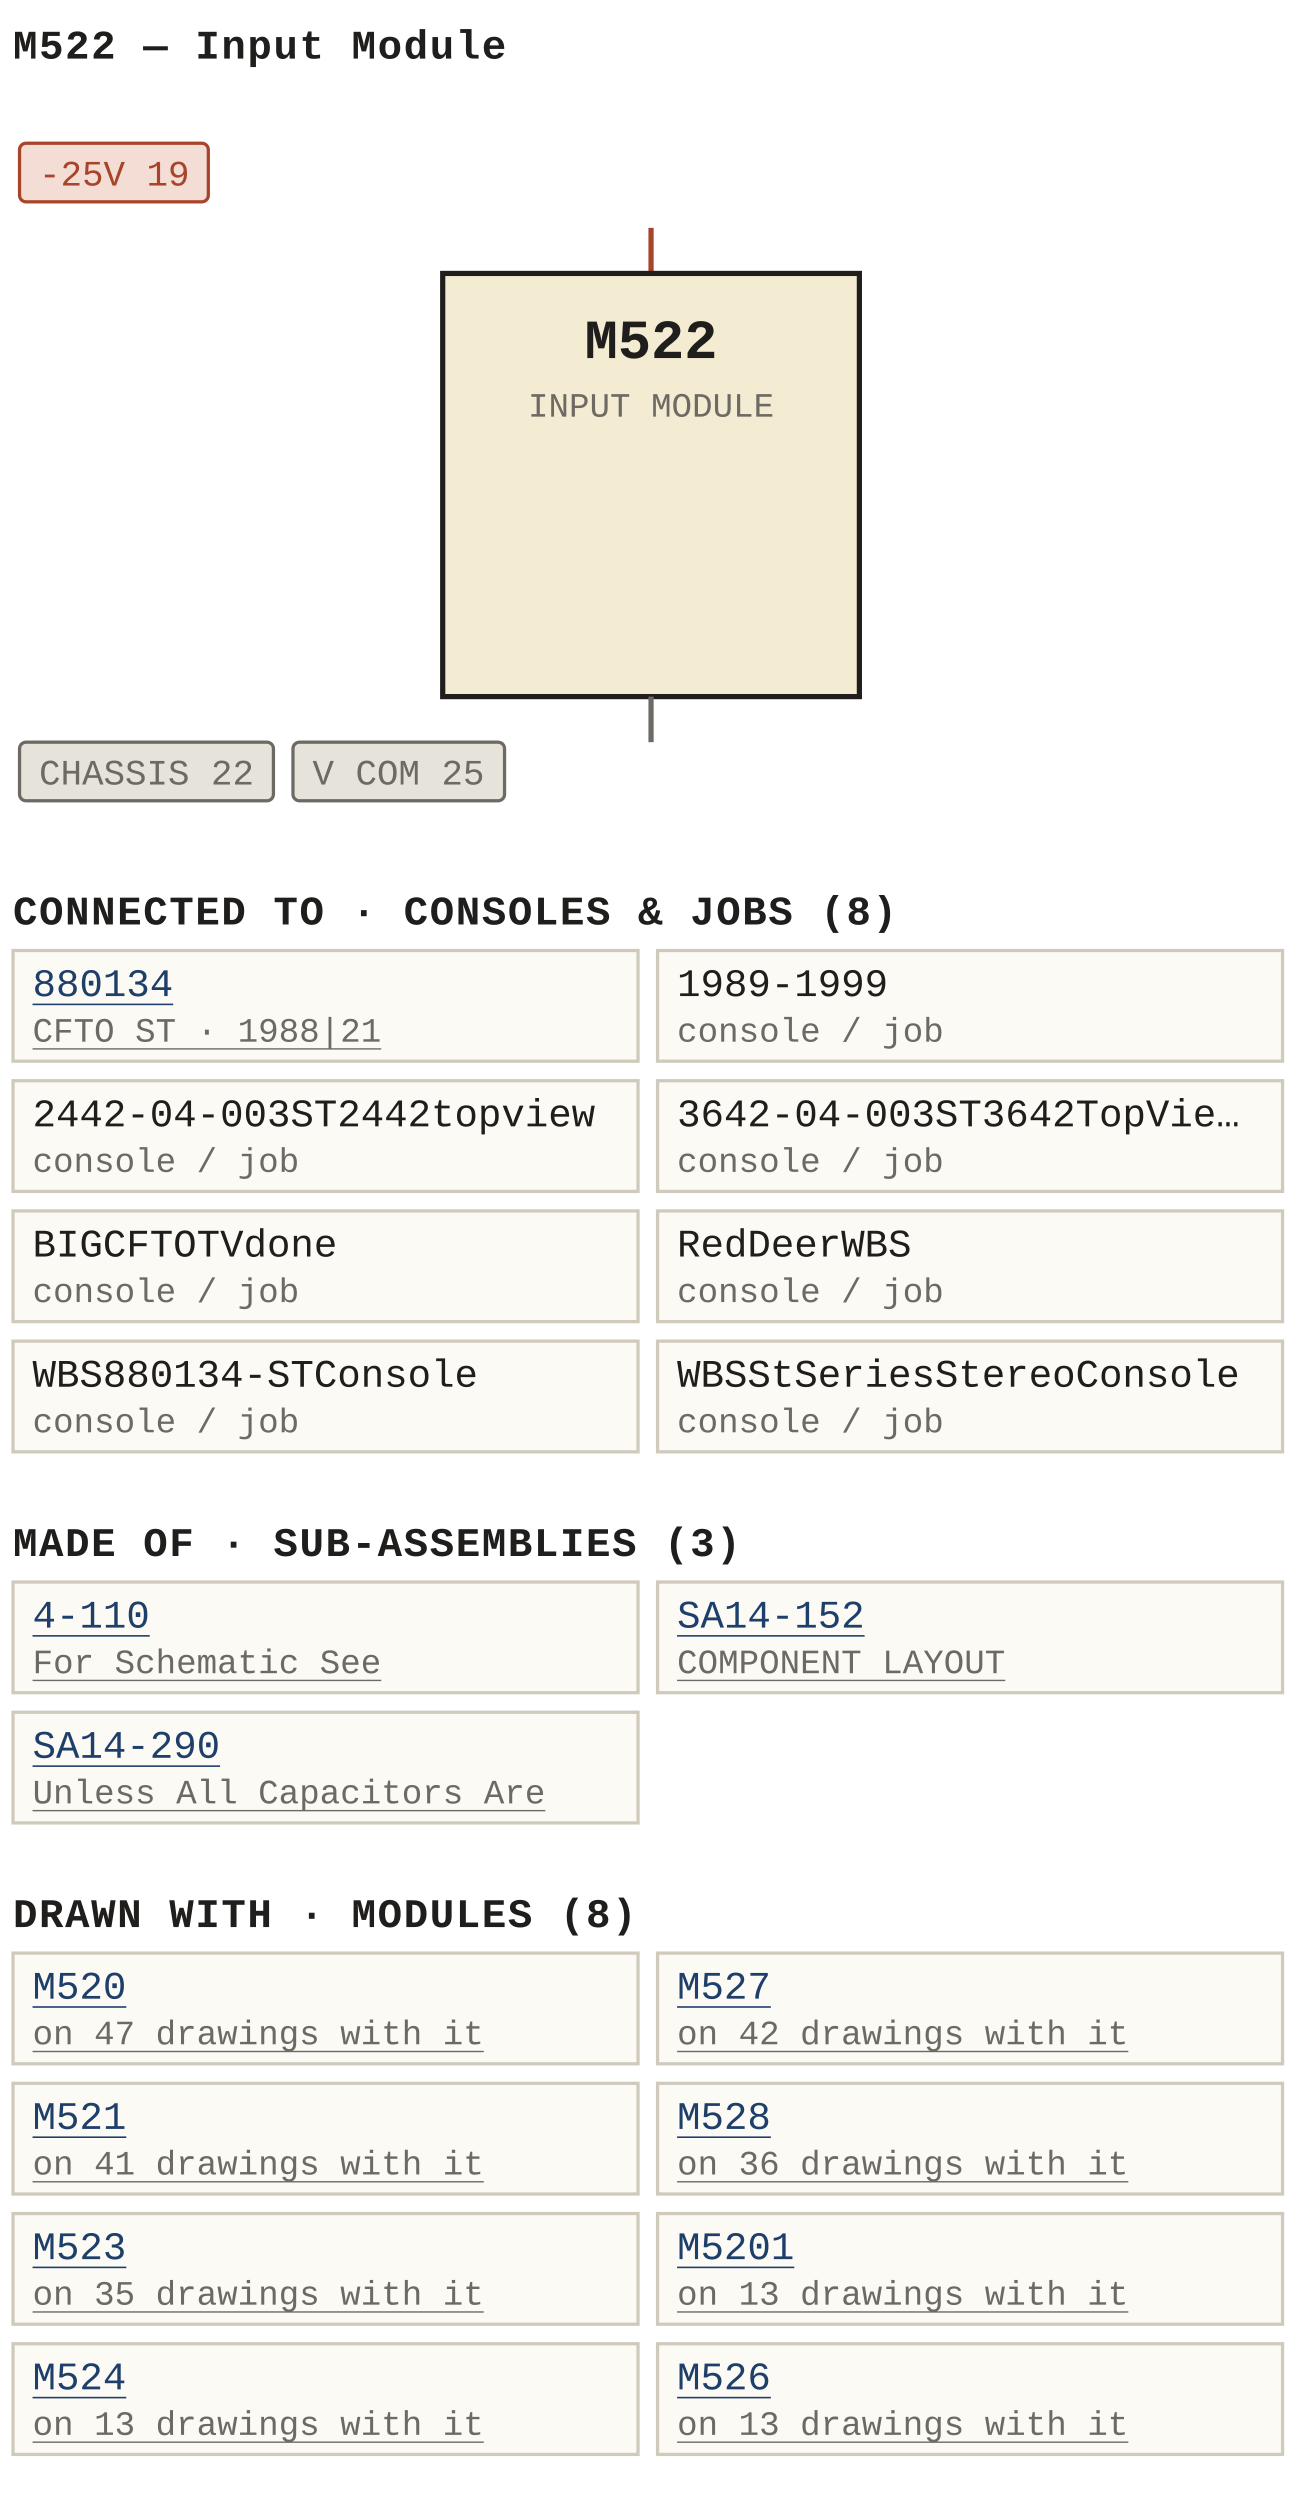
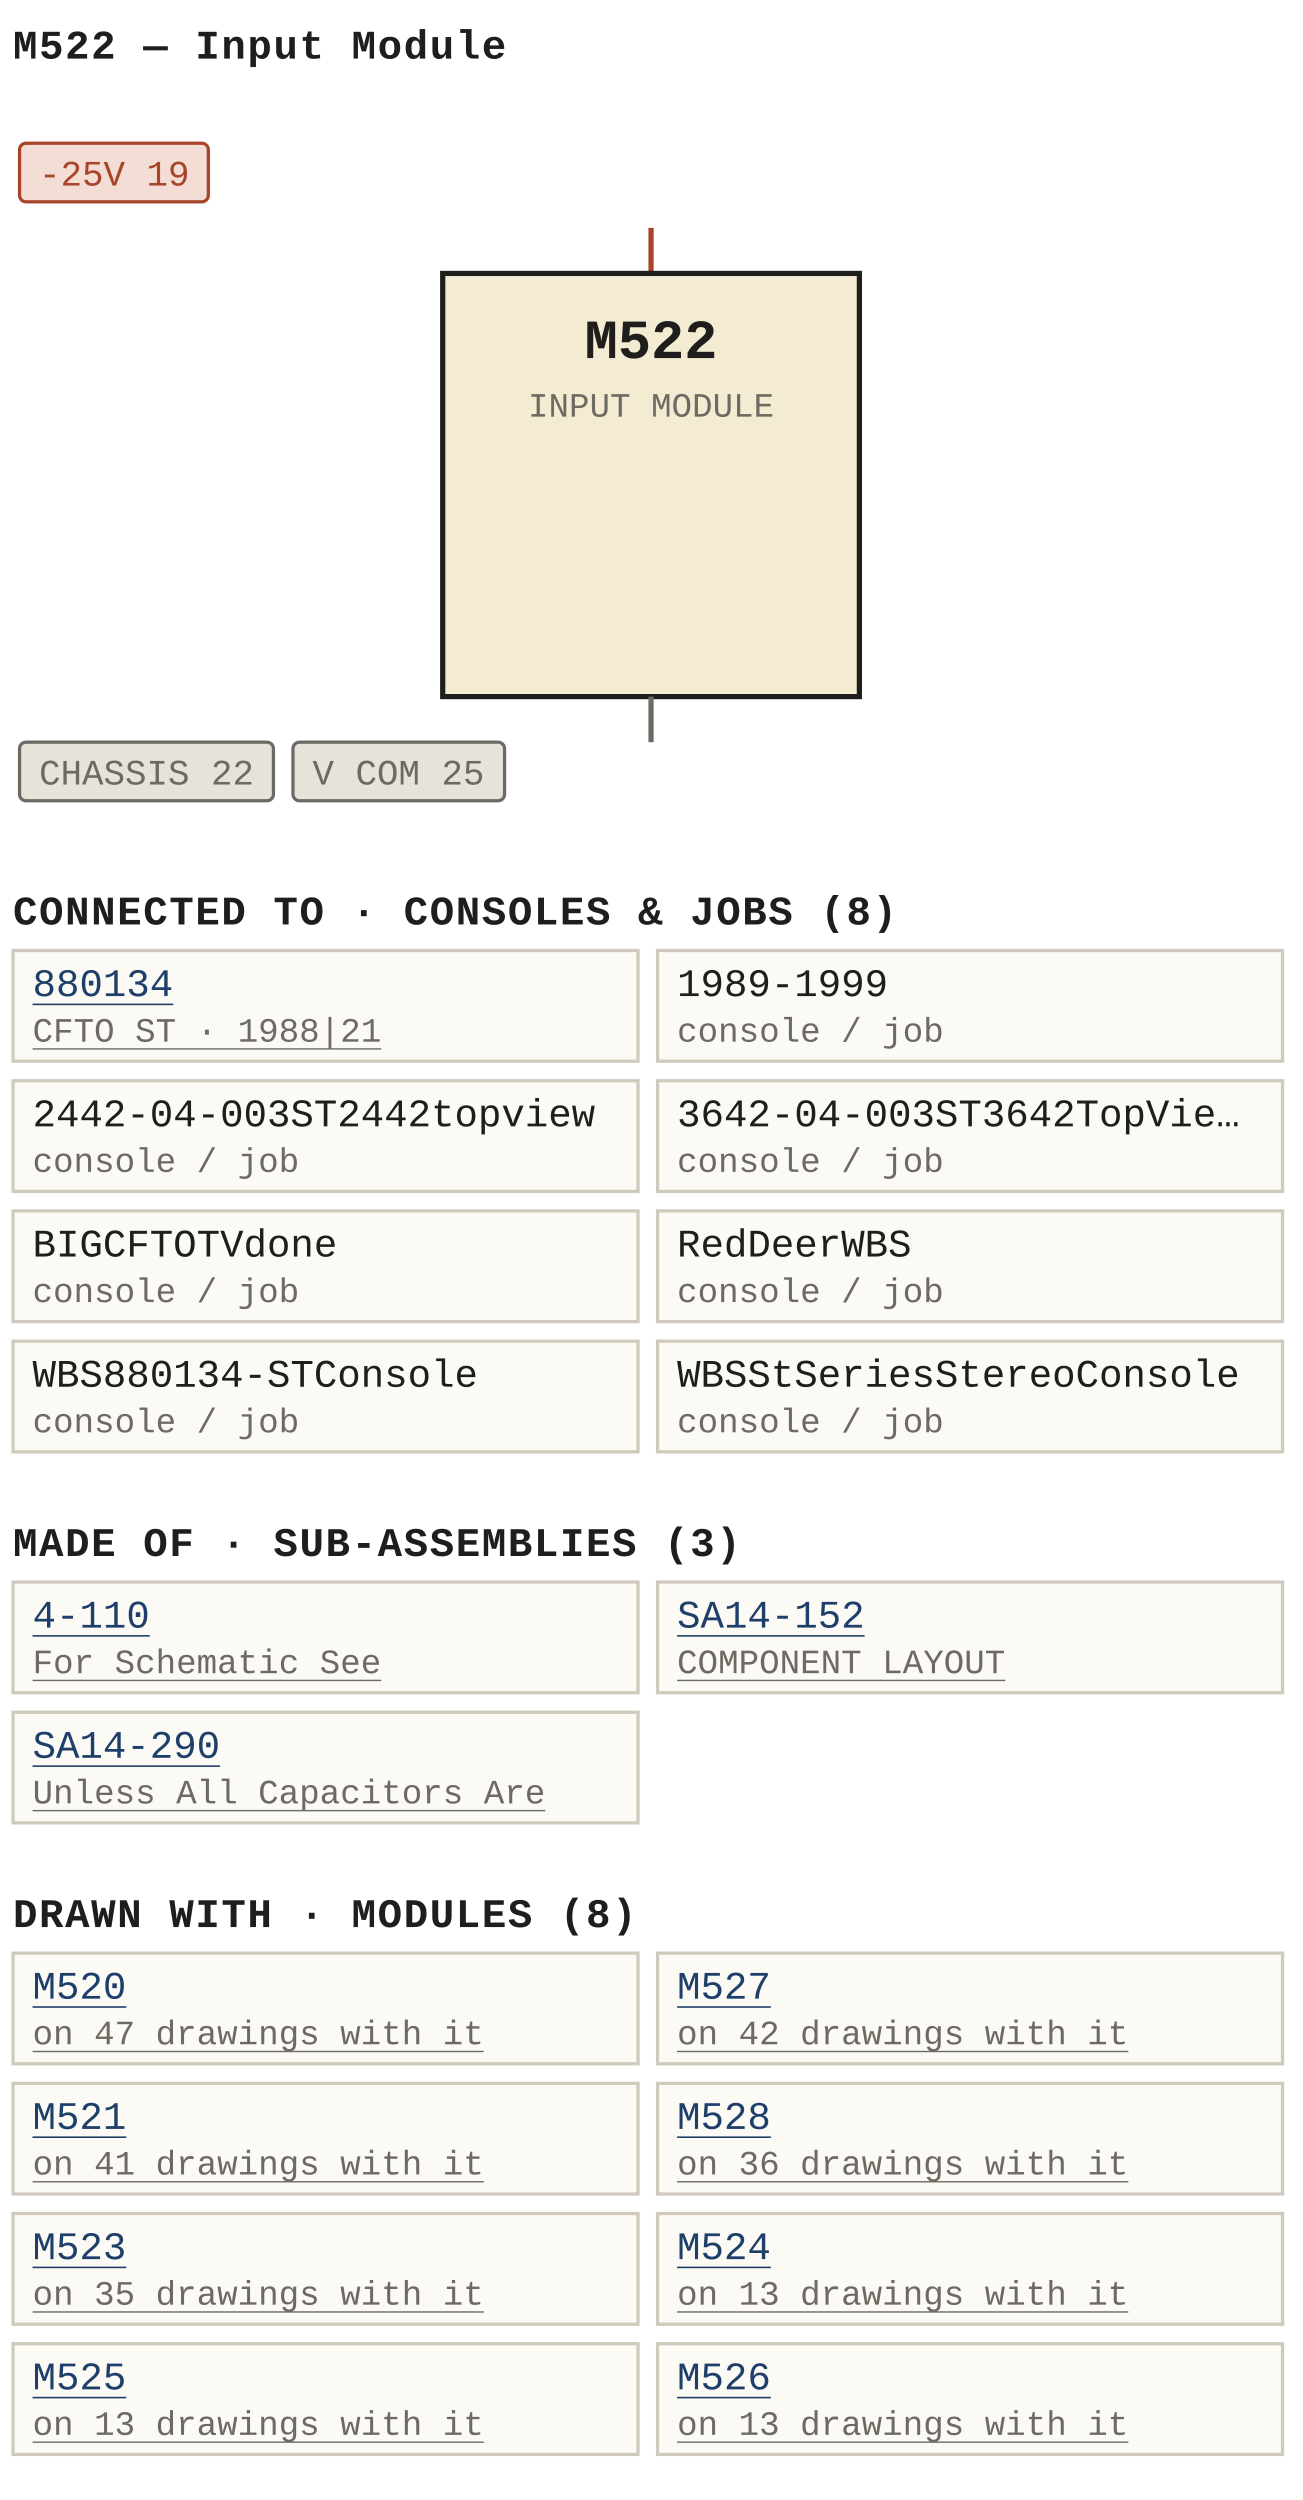
<svg xmlns="http://www.w3.org/2000/svg" class="wp" viewBox="0 0 400 768" width="400" height="768" role="img" aria-label="M522 connections" style="width:100%;max-width:500px;height:auto;background:#fbfaf4">
  <style>.wp text{font-family:"Courier Prime","Courier New",Courier,monospace;fill:#1f1e1c;font-size:12px} .wp .f{fill:#6d6a63;font-size:10.5px} .wp .h{font-size:12.5px;font-weight:700;letter-spacing:.04em} .wp .b{font-size:17px;font-weight:700} .wp a text{fill:#1f3f6b;text-decoration:underline} .wp a:hover rect{fill:#efe9d2}</style>
  <text x="4" y="18" class="h">M522 — Input Module</text>
  <rect x="6" y="44" width="58" height="18" rx="2" fill="#f3ddd5" stroke="#a8442a" />
  <text x="12" y="57" style="font-size:11px;fill:#a8442a">-25V 19</text>
  <line x1="200.0" y1="70" x2="200.0" y2="84" stroke="#a8442a" stroke-width="1.6" />
  <rect x="136" y="84" width="128" height="130" fill="#f4ecd2" stroke="#1f1e1c" stroke-width="1.6" />
  <text x="200.0" y="110" class="b" text-anchor="middle">M522</text>
  <text x="200.0" y="128" class="f" text-anchor="middle">INPUT MODULE</text>
  <line x1="200.0" y1="214" x2="200.0" y2="228" stroke="#6d6a63" stroke-width="1.6" />
  <rect x="6" y="228" width="78" height="18" rx="2" fill="#e6e3da" stroke="#6d6a63" />
  <text x="12" y="241" style="font-size:11px;fill:#6d6a63">CHASSIS 22</text>
  <rect x="90.0" y="228" width="65" height="18" rx="2" fill="#e6e3da" stroke="#6d6a63" />
  <text x="96.0" y="241" style="font-size:11px;fill:#6d6a63">V COM 25</text>
  <text x="4" y="284" class="h">CONNECTED TO · CONSOLES &amp; JOBS (8)</text>
  <a href="../../PAGES/Job-880134.html">
    <rect x="4" y="292" width="192" height="34" fill="#fbfaf4" stroke="#cfcabc" />
    <text x="10" y="306">880134</text>
    <text x="10" y="320" class="f">CFTO ST · 1988|21</text>
  </a>
  <rect x="202" y="292" width="192" height="34" fill="#fbfaf4" stroke="#cfcabc" />
  <text x="208" y="306">1989-1999</text>
  <text x="208" y="320" class="f">console / job</text>
  <rect x="4" y="332" width="192" height="34" fill="#fbfaf4" stroke="#cfcabc" />
  <text x="10" y="346">2442-04-003ST2442topview</text>
  <text x="10" y="360" class="f">console / job</text>
  <rect x="202" y="332" width="192" height="34" fill="#fbfaf4" stroke="#cfcabc" />
  <text x="208" y="346">3642-04-003ST3642TopVie…</text>
  <text x="208" y="360" class="f">console / job</text>
  <rect x="4" y="372" width="192" height="34" fill="#fbfaf4" stroke="#cfcabc" />
  <text x="10" y="386">BIGCFTOTVdone</text>
  <text x="10" y="400" class="f">console / job</text>
  <rect x="202" y="372" width="192" height="34" fill="#fbfaf4" stroke="#cfcabc" />
  <text x="208" y="386">RedDeerWBS</text>
  <text x="208" y="400" class="f">console / job</text>
  <rect x="4" y="412" width="192" height="34" fill="#fbfaf4" stroke="#cfcabc" />
  <text x="10" y="426">WBS880134-STConsole</text>
  <text x="10" y="440" class="f">console / job</text>
  <rect x="202" y="412" width="192" height="34" fill="#fbfaf4" stroke="#cfcabc" />
  <text x="208" y="426">WBSStSeriesStereoConsole</text>
  <text x="208" y="440" class="f">console / job</text>
  <text x="4" y="478" class="h">MADE OF · SUB-ASSEMBLIES (3)</text>
  <a href="../../PAGES/Register-Sub-assemblies-n-nnn.html#4-110">
    <rect x="4" y="486" width="192" height="34" fill="#fbfaf4" stroke="#cfcabc" />
    <text x="10" y="500">4-110</text>
    <text x="10" y="514" class="f">For Schematic See</text>
  </a>
  <a href="../../PAGES/Register-Circuit-boards-SA14-nnn.html#sa14-152">
    <rect x="202" y="486" width="192" height="34" fill="#fbfaf4" stroke="#cfcabc" />
    <text x="208" y="500">SA14-152</text>
    <text x="208" y="514" class="f">COMPONENT LAYOUT</text>
  </a>
  <a href="../../PAGES/Register-Circuit-boards-SA14-nnn.html#sa14-290">
    <rect x="4" y="526" width="192" height="34" fill="#fbfaf4" stroke="#cfcabc" />
    <text x="10" y="540">SA14-290</text>
    <text x="10" y="554" class="f">Unless All Capacitors Are</text>
  </a>
  <text x="4" y="592" class="h">DRAWN WITH · MODULES (8)</text>
  <a href="../../PAGES/M520.html">
    <rect x="4" y="600" width="192" height="34" fill="#fbfaf4" stroke="#cfcabc" />
    <text x="10" y="614">M520</text>
    <text x="10" y="628" class="f">on 47 drawings with it</text>
  </a>
  <a href="../../PAGES/M527.html">
    <rect x="202" y="600" width="192" height="34" fill="#fbfaf4" stroke="#cfcabc" />
    <text x="208" y="614">M527</text>
    <text x="208" y="628" class="f">on 42 drawings with it</text>
  </a>
  <a href="../../PAGES/M521.html">
    <rect x="4" y="640" width="192" height="34" fill="#fbfaf4" stroke="#cfcabc" />
    <text x="10" y="654">M521</text>
    <text x="10" y="668" class="f">on 41 drawings with it</text>
  </a>
  <a href="../../PAGES/M528.html">
    <rect x="202" y="640" width="192" height="34" fill="#fbfaf4" stroke="#cfcabc" />
    <text x="208" y="654">M528</text>
    <text x="208" y="668" class="f">on 36 drawings with it</text>
  </a>
  <a href="../../PAGES/M523.html">
    <rect x="4" y="680" width="192" height="34" fill="#fbfaf4" stroke="#cfcabc" />
    <text x="10" y="694">M523</text>
    <text x="10" y="708" class="f">on 35 drawings with it</text>
  </a>
-   <a href="../../PAGES/M5201.html">
+   <a href="../../PAGES/M524.html">
    <rect x="202" y="680" width="192" height="34" fill="#fbfaf4" stroke="#cfcabc" />
-     <text x="208" y="694">M5201</text>
+     <text x="208" y="694">M524</text>
    <text x="208" y="708" class="f">on 13 drawings with it</text>
  </a>
-   <a href="../../PAGES/M524.html">
+   <a href="../../PAGES/M525.html">
    <rect x="4" y="720" width="192" height="34" fill="#fbfaf4" stroke="#cfcabc" />
-     <text x="10" y="734">M524</text>
+     <text x="10" y="734">M525</text>
    <text x="10" y="748" class="f">on 13 drawings with it</text>
  </a>
  <a href="../../PAGES/M526.html">
    <rect x="202" y="720" width="192" height="34" fill="#fbfaf4" stroke="#cfcabc" />
    <text x="208" y="734">M526</text>
    <text x="208" y="748" class="f">on 13 drawings with it</text>
  </a>
</svg>
